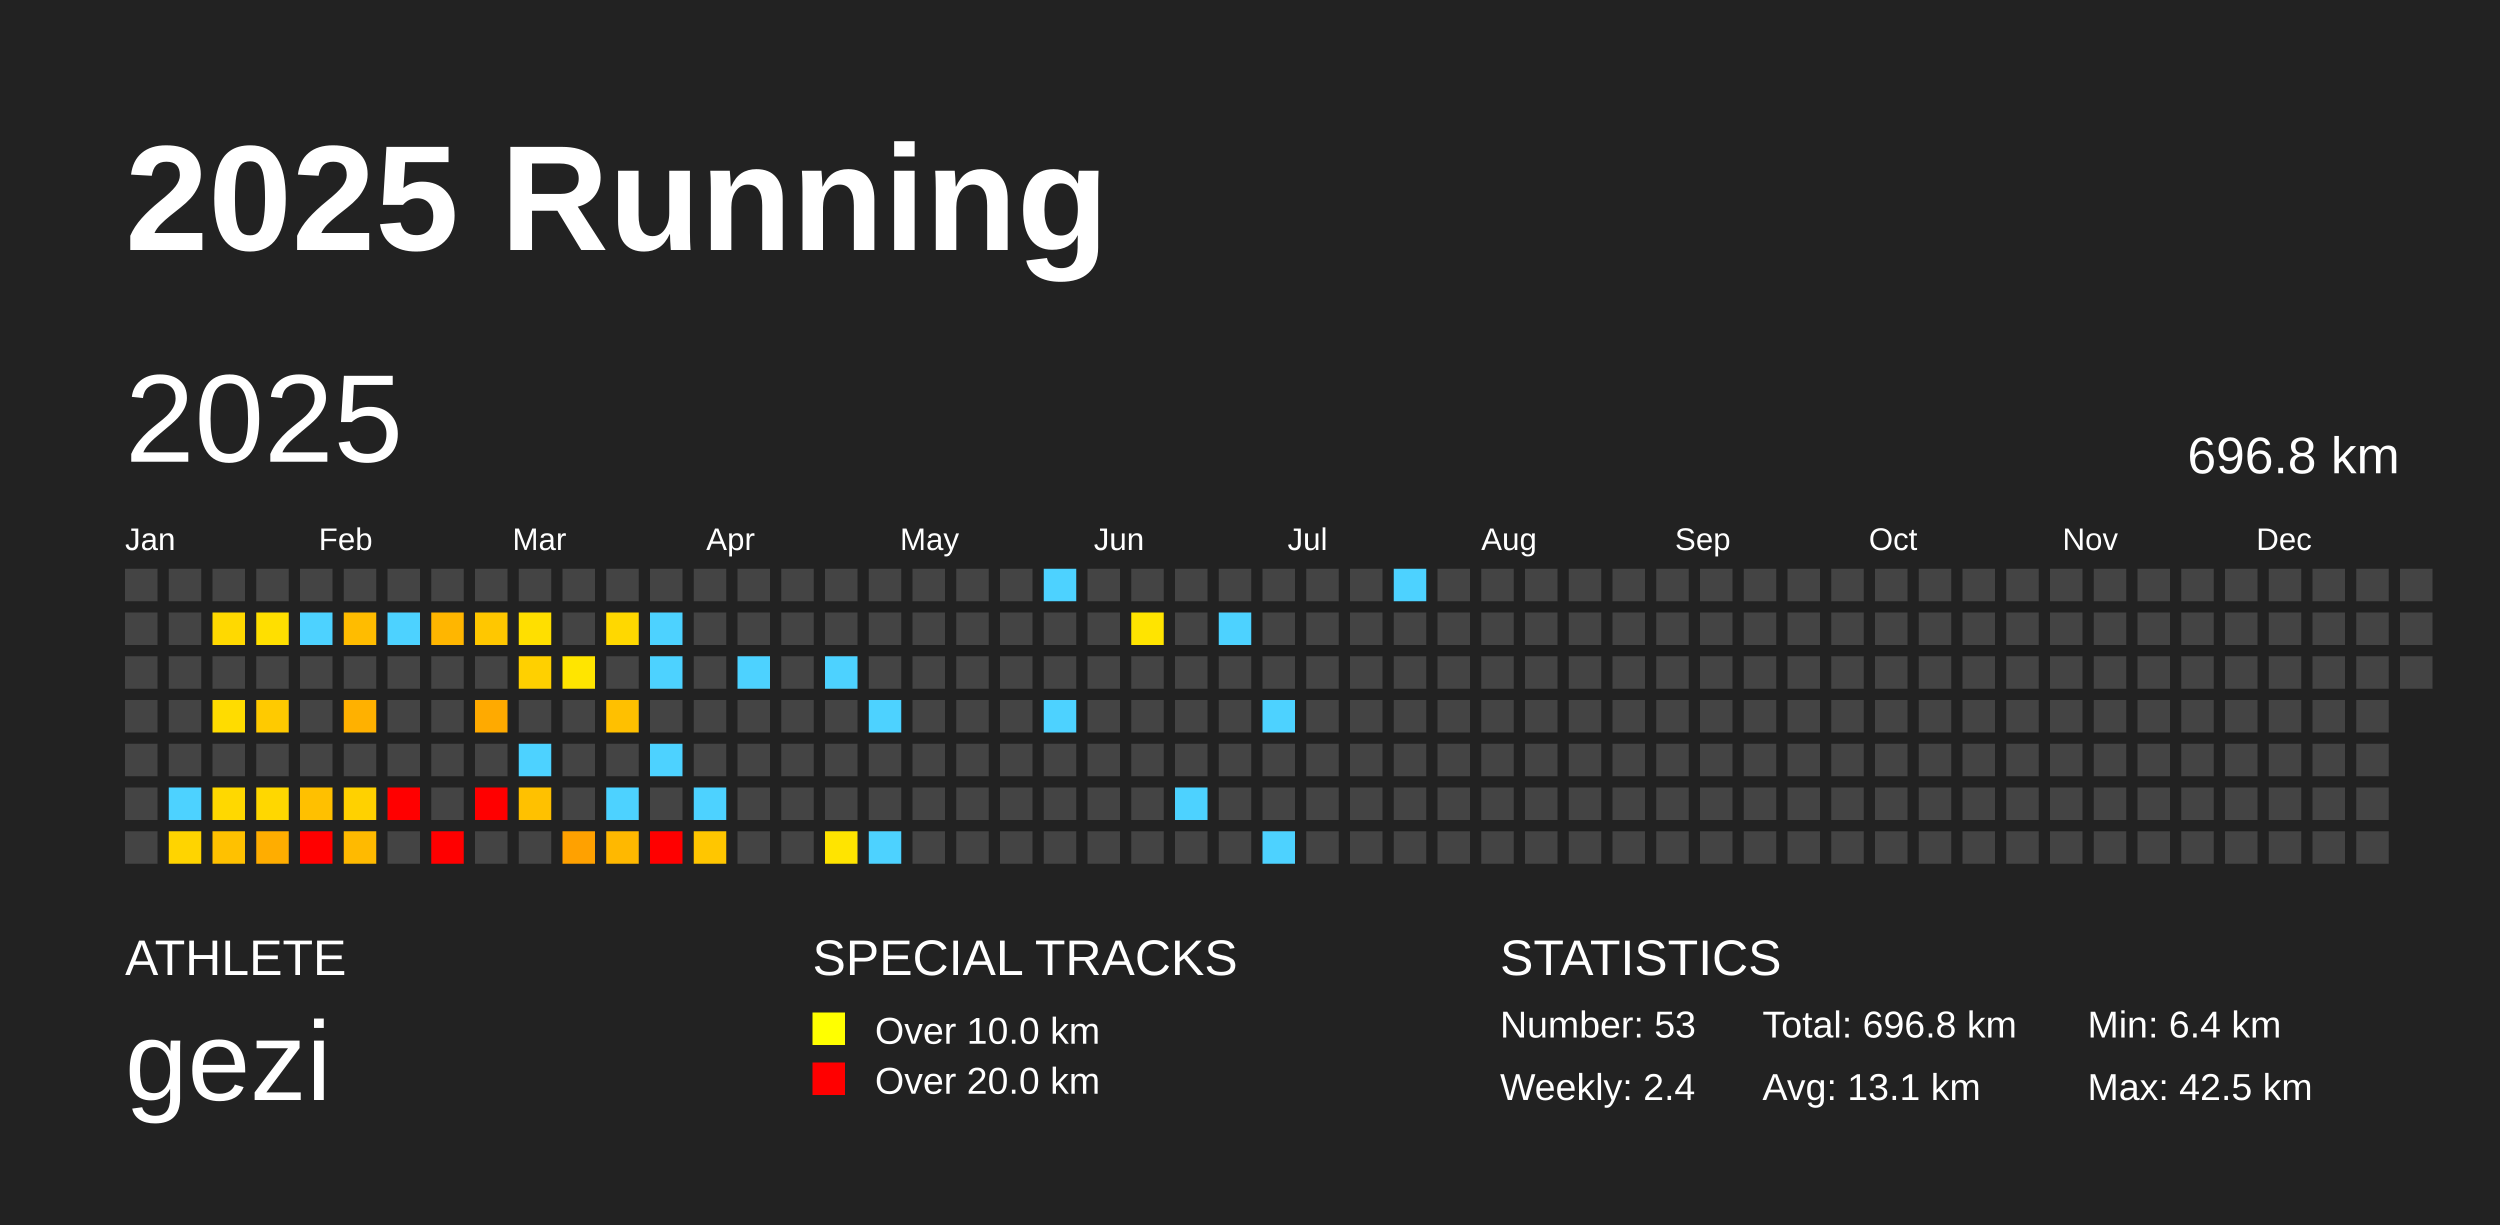
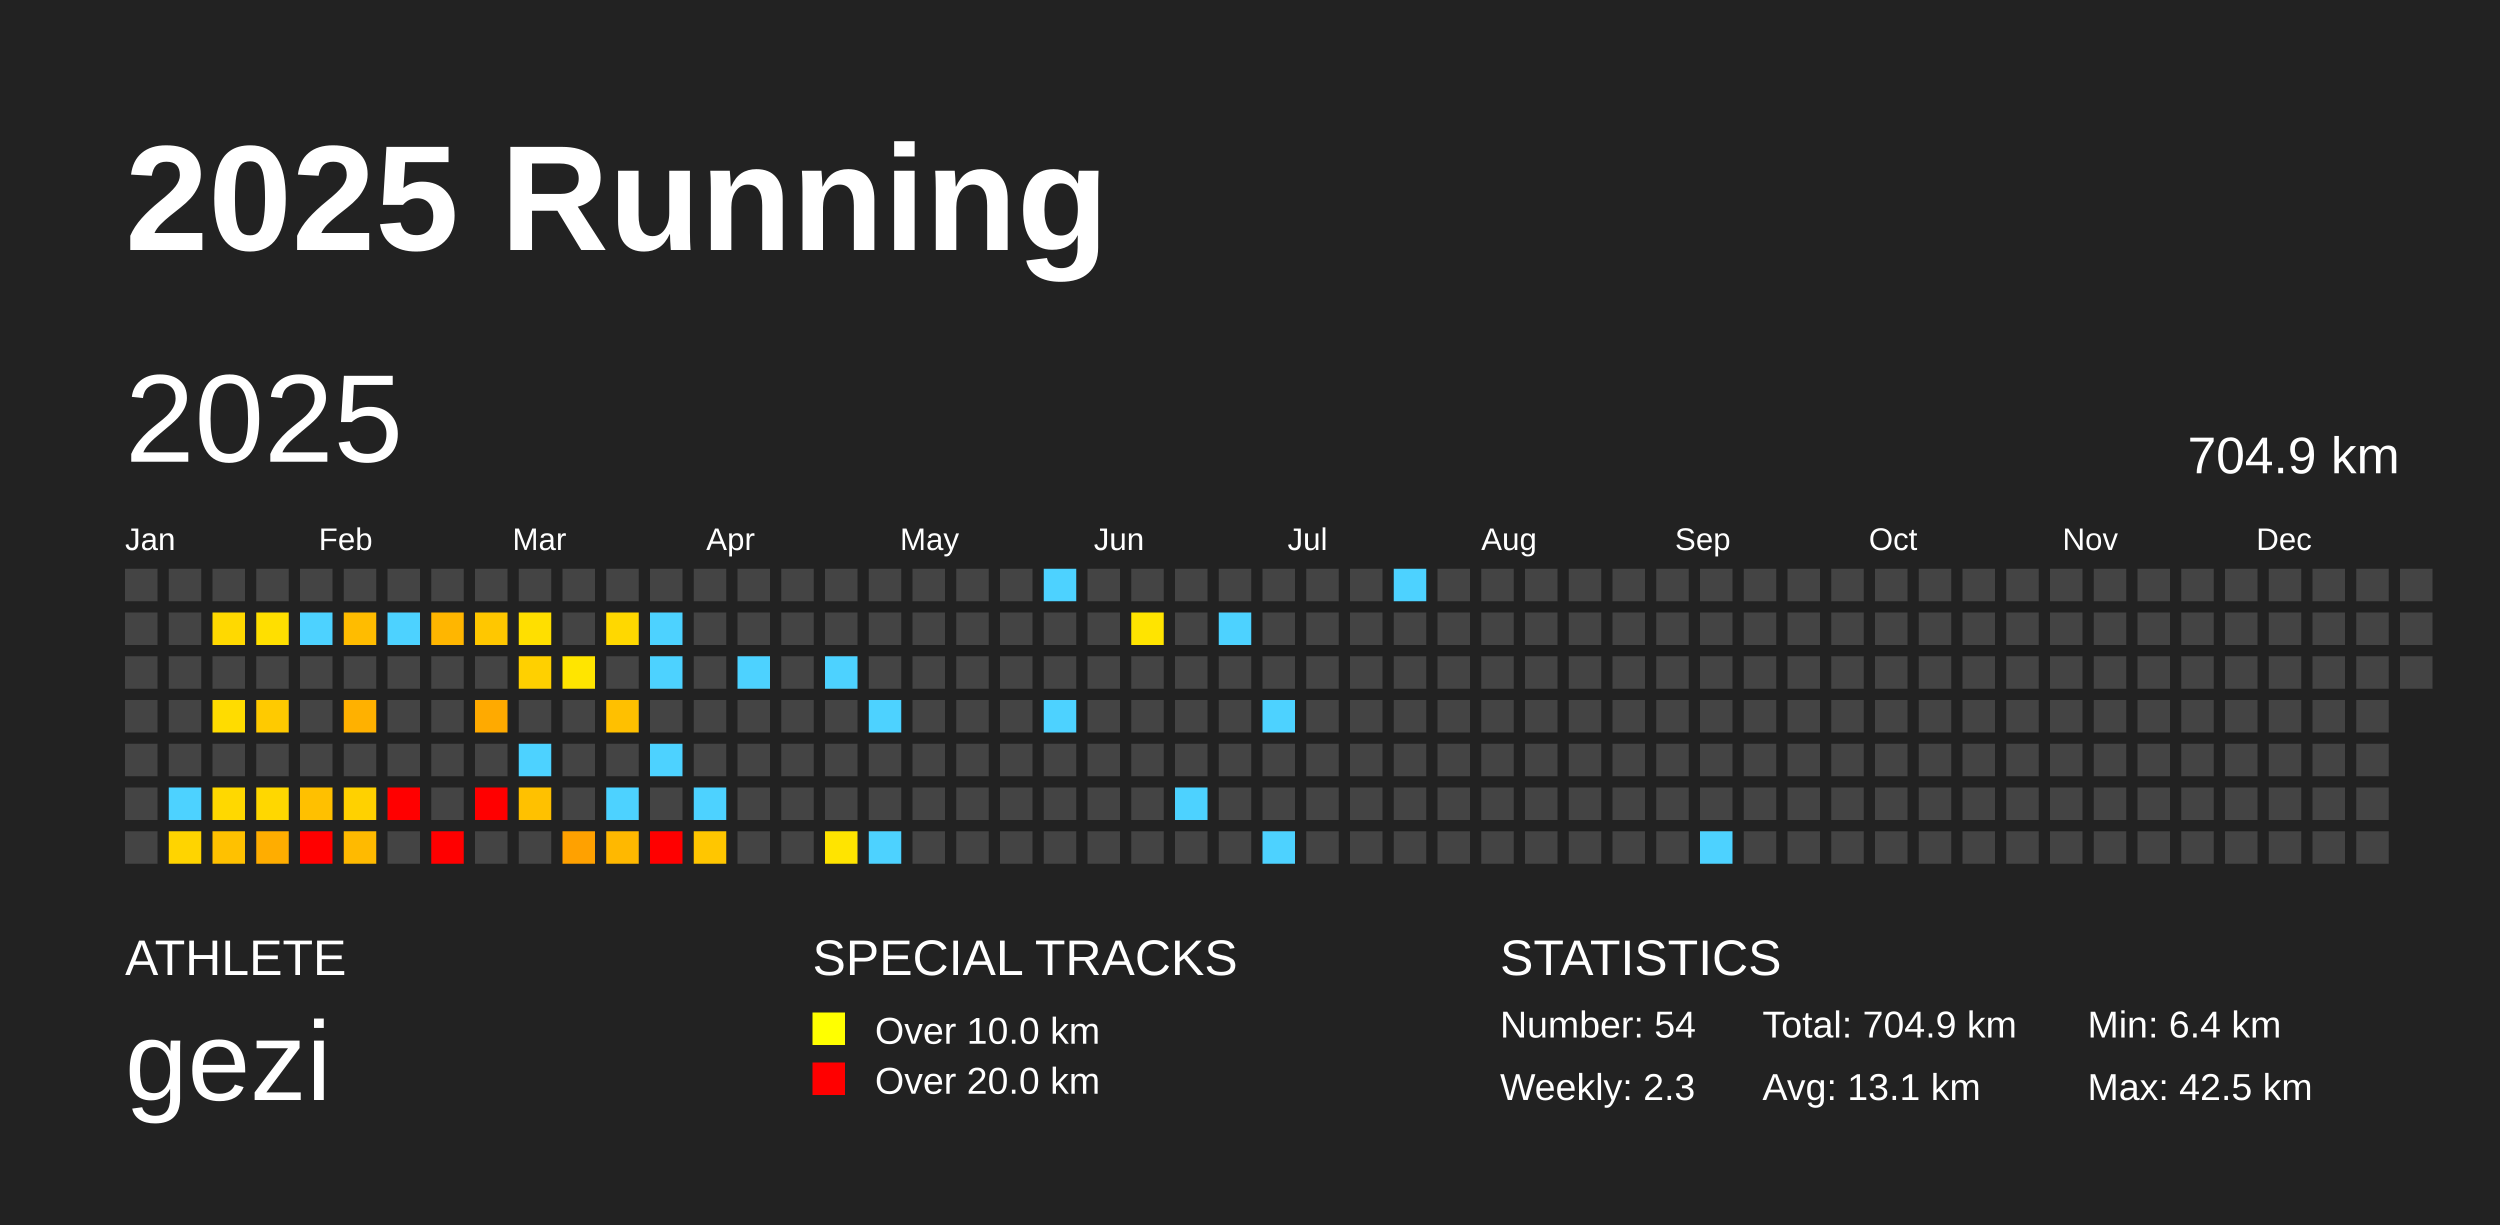
<svg xmlns="http://www.w3.org/2000/svg" baseProfile="full" height="98mm" version="1.1" viewBox="0,0,200,98" width="200mm">
  <defs />
  <rect fill="#222222" height="98" width="200" x="0" y="0" />
  <text fill="#FFFFFF" style="font-size:12px; font-family:Arial; font-weight:bold;" x="10" y="20">2025 Running</text>
  <text fill="#FFFFFF" style="font-size:4px; font-family:Arial" x="10" y="78">ATHLETE</text>
  <text fill="#FFFFFF" style="font-size:9px; font-family:Arial" x="10" y="88">gezi</text>
  <text fill="#FFFFFF" style="font-size:4px; font-family:Arial" x="65" y="78">SPECIAL TRACKS</text>
  <rect fill="yellow" height="2.6" width="2.6" x="65" y="81" />
  <text fill="#FFFFFF" style="font-size:3px; font-family:Arial" x="70" y="83.5">Over 10.0 km</text>
  <rect fill="red" height="2.6" width="2.6" x="65" y="85" />
  <text fill="#FFFFFF" style="font-size:3px; font-family:Arial" x="70" y="87.5">Over 20.0 km</text>
  <text fill="#FFFFFF" style="font-size:4px; font-family:Arial" x="120" y="78">STATISTICS</text>
-   <text fill="#FFFFFF" style="font-size:3px; font-family:Arial" x="120" y="83">Number: 53</text>
-   <text fill="#FFFFFF" style="font-size:3px; font-family:Arial" x="120" y="88">Weekly: 2.4</text>
-   <text fill="#FFFFFF" style="font-size:3px; font-family:Arial" x="141" y="83">Total: 696.8 km</text>
+   <text fill="#FFFFFF" style="font-size:3px; font-family:Arial" x="120" y="83">Number: 54</text>
+   <text fill="#FFFFFF" style="font-size:3px; font-family:Arial" x="120" y="88">Weekly: 2.3</text>
+   <text fill="#FFFFFF" style="font-size:3px; font-family:Arial" x="141" y="83">Total: 704.9 km</text>
  <text fill="#FFFFFF" style="font-size:3px; font-family:Arial" x="141" y="88">Avg: 13.1 km</text>
  <text fill="#FFFFFF" style="font-size:3px; font-family:Arial" x="167" y="83">Min: 6.4 km</text>
  <text fill="#FFFFFF" style="font-size:3px; font-family:Arial" x="167" y="88">Max: 42.5 km</text>
  <text dominant-baseline="hanging" fill="#FFFFFF" style="font-size:10.0px; font-family:Arial;" x="10" y="30">2025</text>
-   <text dominant-baseline="hanging" fill="#FFFFFF" style="font-size:4.125px; font-family:Arial;" x="175" y="35">696.8 km</text>
+   <text dominant-baseline="hanging" fill="#FFFFFF" style="font-size:4.125px; font-family:Arial;" x="175" y="35">704.9 km</text>
  <text fill="#FFFFFF" style="font-size:2.5px; font-family:Arial" x="10.0" y="44">Jan</text>
  <text fill="#FFFFFF" style="font-size:2.5px; font-family:Arial" x="25.5" y="44">Feb</text>
  <text fill="#FFFFFF" style="font-size:2.5px; font-family:Arial" x="41.0" y="44">Mar</text>
  <text fill="#FFFFFF" style="font-size:2.5px; font-family:Arial" x="56.5" y="44">Apr</text>
  <text fill="#FFFFFF" style="font-size:2.5px; font-family:Arial" x="72.0" y="44">May</text>
  <text fill="#FFFFFF" style="font-size:2.5px; font-family:Arial" x="87.5" y="44">Jun</text>
  <text fill="#FFFFFF" style="font-size:2.5px; font-family:Arial" x="103.0" y="44">Jul</text>
  <text fill="#FFFFFF" style="font-size:2.5px; font-family:Arial" x="118.5" y="44">Aug</text>
  <text fill="#FFFFFF" style="font-size:2.5px; font-family:Arial" x="134.0" y="44">Sep</text>
  <text fill="#FFFFFF" style="font-size:2.5px; font-family:Arial" x="149.5" y="44">Oct</text>
  <text fill="#FFFFFF" style="font-size:2.5px; font-family:Arial" x="165.0" y="44">Nov</text>
  <text fill="#FFFFFF" style="font-size:2.5px; font-family:Arial" x="180.5" y="44">Dec</text>
  <rect fill="#444444" height="2.6" width="2.6" x="10.0" y="45.5" />
  <rect fill="#444444" height="2.6" width="2.6" x="10.0" y="49.0" />
  <rect fill="#444444" height="2.6" width="2.6" x="10.0" y="52.5" />
  <rect fill="#444444" height="2.6" width="2.6" x="10.0" y="56.0" />
  <rect fill="#444444" height="2.6" width="2.6" x="10.0" y="59.5" />
  <rect fill="#444444" height="2.6" width="2.6" x="10.0" y="63.0" />
  <rect fill="#444444" height="2.6" width="2.6" x="10.0" y="66.5" />
  <rect fill="#444444" height="2.6" width="2.6" x="13.5" y="45.5" />
  <rect fill="#444444" height="2.6" width="2.6" x="13.5" y="49.0" />
  <rect fill="#444444" height="2.6" width="2.6" x="13.5" y="52.5" />
  <rect fill="#444444" height="2.6" width="2.6" x="13.5" y="56.0" />
  <rect fill="#444444" height="2.6" width="2.6" x="13.5" y="59.5" />
  <rect fill="#4dd2ff" height="2.6" width="2.6" x="13.5" y="63.0" />
  <rect fill="#ffd400" height="2.6" width="2.6" x="13.5" y="66.5" />
  <rect fill="#444444" height="2.6" width="2.6" x="17.0" y="45.5" />
  <rect fill="#ffd900" height="2.6" width="2.6" x="17.0" y="49.0" />
  <rect fill="#444444" height="2.6" width="2.6" x="17.0" y="52.5" />
  <rect fill="#ffdc00" height="2.6" width="2.6" x="17.0" y="56.0" />
  <rect fill="#444444" height="2.6" width="2.6" x="17.0" y="59.5" />
  <rect fill="#ffd800" height="2.6" width="2.6" x="17.0" y="63.0" />
  <rect fill="#ffc100" height="2.6" width="2.6" x="17.0" y="66.5" />
  <rect fill="#444444" height="2.6" width="2.6" x="20.5" y="45.5" />
  <rect fill="#ffdf00" height="2.6" width="2.6" x="20.5" y="49.0" />
  <rect fill="#444444" height="2.6" width="2.6" x="20.5" y="52.5" />
  <rect fill="#ffca00" height="2.6" width="2.6" x="20.5" y="56.0" />
  <rect fill="#444444" height="2.6" width="2.6" x="20.5" y="59.5" />
  <rect fill="#ffd700" height="2.6" width="2.6" x="20.5" y="63.0" />
  <rect fill="#ffad00" height="2.6" width="2.6" x="20.5" y="66.5" />
  <rect fill="#444444" height="2.6" width="2.6" x="24.0" y="45.5" />
  <rect fill="#4dd2ff" height="2.6" width="2.6" x="24.0" y="49.0" />
  <rect fill="#444444" height="2.6" width="2.6" x="24.0" y="52.5" />
  <rect fill="#444444" height="2.6" width="2.6" x="24.0" y="56.0" />
  <rect fill="#444444" height="2.6" width="2.6" x="24.0" y="59.5" />
  <rect fill="#ffc000" height="2.6" width="2.6" x="24.0" y="63.0" />
  <rect fill="red" height="2.6" width="2.6" x="24.0" y="66.5" />
  <rect fill="#444444" height="2.6" width="2.6" x="27.5" y="45.5" />
  <rect fill="#ffbc00" height="2.6" width="2.6" x="27.5" y="49.0" />
  <rect fill="#444444" height="2.6" width="2.6" x="27.5" y="52.5" />
  <rect fill="#ffb100" height="2.6" width="2.6" x="27.5" y="56.0" />
  <rect fill="#444444" height="2.6" width="2.6" x="27.5" y="59.5" />
  <rect fill="#ffd100" height="2.6" width="2.6" x="27.5" y="63.0" />
  <rect fill="#ffba00" height="2.6" width="2.6" x="27.5" y="66.5" />
  <rect fill="#444444" height="2.6" width="2.6" x="31.0" y="45.5" />
  <rect fill="#4dd2ff" height="2.6" width="2.6" x="31.0" y="49.0" />
  <rect fill="#444444" height="2.6" width="2.6" x="31.0" y="52.5" />
  <rect fill="#444444" height="2.6" width="2.6" x="31.0" y="56.0" />
  <rect fill="#444444" height="2.6" width="2.6" x="31.0" y="59.5" />
  <rect fill="red" height="2.6" width="2.6" x="31.0" y="63.0" />
  <rect fill="#444444" height="2.6" width="2.6" x="31.0" y="66.5" />
  <rect fill="#444444" height="2.6" width="2.6" x="34.5" y="45.5" />
  <rect fill="#ffb600" height="2.6" width="2.6" x="34.5" y="49.0" />
  <rect fill="#444444" height="2.6" width="2.6" x="34.5" y="52.5" />
  <rect fill="#444444" height="2.6" width="2.6" x="34.5" y="56.0" />
  <rect fill="#444444" height="2.6" width="2.6" x="34.5" y="59.5" />
  <rect fill="#444444" height="2.6" width="2.6" x="34.5" y="63.0" />
  <rect fill="red" height="2.6" width="2.6" x="34.5" y="66.5" />
  <rect fill="#444444" height="2.6" width="2.6" x="38.0" y="45.5" />
  <rect fill="#ffc700" height="2.6" width="2.6" x="38.0" y="49.0" />
  <rect fill="#444444" height="2.6" width="2.6" x="38.0" y="52.5" />
  <rect fill="#ffaa00" height="2.6" width="2.6" x="38.0" y="56.0" />
  <rect fill="#444444" height="2.6" width="2.6" x="38.0" y="59.5" />
  <rect fill="red" height="2.6" width="2.6" x="38.0" y="63.0" />
  <rect fill="#444444" height="2.6" width="2.6" x="38.0" y="66.5" />
  <rect fill="#444444" height="2.6" width="2.6" x="41.5" y="45.5" />
  <rect fill="#ffdf00" height="2.6" width="2.6" x="41.5" y="49.0" />
  <rect fill="#ffd000" height="2.6" width="2.6" x="41.5" y="52.5" />
  <rect fill="#444444" height="2.6" width="2.6" x="41.5" y="56.0" />
  <rect fill="#4dd2ff" height="2.6" width="2.6" x="41.5" y="59.5" />
  <rect fill="#ffc100" height="2.6" width="2.6" x="41.5" y="63.0" />
  <rect fill="#444444" height="2.6" width="2.6" x="41.5" y="66.5" />
  <rect fill="#444444" height="2.6" width="2.6" x="45.0" y="45.5" />
  <rect fill="#444444" height="2.6" width="2.6" x="45.0" y="49.0" />
  <rect fill="#ffe500" height="2.6" width="2.6" x="45.0" y="52.5" />
  <rect fill="#444444" height="2.6" width="2.6" x="45.0" y="56.0" />
  <rect fill="#444444" height="2.6" width="2.6" x="45.0" y="59.5" />
  <rect fill="#444444" height="2.6" width="2.6" x="45.0" y="63.0" />
  <rect fill="#ffa100" height="2.6" width="2.6" x="45.0" y="66.5" />
  <rect fill="#444444" height="2.6" width="2.6" x="48.5" y="45.5" />
  <rect fill="#ffd800" height="2.6" width="2.6" x="48.5" y="49.0" />
  <rect fill="#444444" height="2.6" width="2.6" x="48.5" y="52.5" />
  <rect fill="#ffc000" height="2.6" width="2.6" x="48.5" y="56.0" />
  <rect fill="#444444" height="2.6" width="2.6" x="48.5" y="59.5" />
  <rect fill="#4dd2ff" height="2.6" width="2.6" x="48.5" y="63.0" />
  <rect fill="#ffb800" height="2.6" width="2.6" x="48.5" y="66.5" />
  <rect fill="#444444" height="2.6" width="2.6" x="52.0" y="45.5" />
  <rect fill="#4dd2ff" height="2.6" width="2.6" x="52.0" y="49.0" />
  <rect fill="#4dd2ff" height="2.6" width="2.6" x="52.0" y="52.5" />
  <rect fill="#444444" height="2.6" width="2.6" x="52.0" y="56.0" />
  <rect fill="#4dd2ff" height="2.6" width="2.6" x="52.0" y="59.5" />
  <rect fill="#444444" height="2.6" width="2.6" x="52.0" y="63.0" />
  <rect fill="red" height="2.6" width="2.6" x="52.0" y="66.5" />
  <rect fill="#444444" height="2.6" width="2.6" x="55.5" y="45.5" />
  <rect fill="#444444" height="2.6" width="2.6" x="55.5" y="49.0" />
  <rect fill="#444444" height="2.6" width="2.6" x="55.5" y="52.5" />
  <rect fill="#444444" height="2.6" width="2.6" x="55.5" y="56.0" />
  <rect fill="#444444" height="2.6" width="2.6" x="55.5" y="59.5" />
  <rect fill="#4dd2ff" height="2.6" width="2.6" x="55.5" y="63.0" />
  <rect fill="#ffc600" height="2.6" width="2.6" x="55.5" y="66.5" />
  <rect fill="#444444" height="2.6" width="2.6" x="59.0" y="45.5" />
  <rect fill="#444444" height="2.6" width="2.6" x="59.0" y="49.0" />
  <rect fill="#4dd2ff" height="2.6" width="2.6" x="59.0" y="52.5" />
  <rect fill="#444444" height="2.6" width="2.6" x="59.0" y="56.0" />
  <rect fill="#444444" height="2.6" width="2.6" x="59.0" y="59.5" />
  <rect fill="#444444" height="2.6" width="2.6" x="59.0" y="63.0" />
  <rect fill="#444444" height="2.6" width="2.6" x="59.0" y="66.5" />
  <rect fill="#444444" height="2.6" width="2.6" x="62.5" y="45.5" />
  <rect fill="#444444" height="2.6" width="2.6" x="62.5" y="49.0" />
  <rect fill="#444444" height="2.6" width="2.6" x="62.5" y="52.5" />
  <rect fill="#444444" height="2.6" width="2.6" x="62.5" y="56.0" />
  <rect fill="#444444" height="2.6" width="2.6" x="62.5" y="59.5" />
  <rect fill="#444444" height="2.6" width="2.6" x="62.5" y="63.0" />
  <rect fill="#444444" height="2.6" width="2.6" x="62.5" y="66.5" />
  <rect fill="#444444" height="2.6" width="2.6" x="66.0" y="45.5" />
  <rect fill="#444444" height="2.6" width="2.6" x="66.0" y="49.0" />
  <rect fill="#4dd2ff" height="2.6" width="2.6" x="66.0" y="52.5" />
  <rect fill="#444444" height="2.6" width="2.6" x="66.0" y="56.0" />
  <rect fill="#444444" height="2.6" width="2.6" x="66.0" y="59.5" />
  <rect fill="#444444" height="2.6" width="2.6" x="66.0" y="63.0" />
  <rect fill="#ffe400" height="2.6" width="2.6" x="66.0" y="66.5" />
  <rect fill="#444444" height="2.6" width="2.6" x="69.5" y="45.5" />
  <rect fill="#444444" height="2.6" width="2.6" x="69.5" y="49.0" />
  <rect fill="#444444" height="2.6" width="2.6" x="69.5" y="52.5" />
  <rect fill="#4dd2ff" height="2.6" width="2.6" x="69.5" y="56.0" />
  <rect fill="#444444" height="2.6" width="2.6" x="69.5" y="59.5" />
  <rect fill="#444444" height="2.6" width="2.6" x="69.5" y="63.0" />
  <rect fill="#4dd2ff" height="2.6" width="2.6" x="69.5" y="66.5" />
  <rect fill="#444444" height="2.6" width="2.6" x="73.0" y="45.5" />
  <rect fill="#444444" height="2.6" width="2.6" x="73.0" y="49.0" />
  <rect fill="#444444" height="2.6" width="2.6" x="73.0" y="52.5" />
  <rect fill="#444444" height="2.6" width="2.6" x="73.0" y="56.0" />
  <rect fill="#444444" height="2.6" width="2.6" x="73.0" y="59.5" />
  <rect fill="#444444" height="2.6" width="2.6" x="73.0" y="63.0" />
  <rect fill="#444444" height="2.6" width="2.6" x="73.0" y="66.5" />
  <rect fill="#444444" height="2.6" width="2.6" x="76.5" y="45.5" />
  <rect fill="#444444" height="2.6" width="2.6" x="76.5" y="49.0" />
  <rect fill="#444444" height="2.6" width="2.6" x="76.5" y="52.5" />
  <rect fill="#444444" height="2.6" width="2.6" x="76.5" y="56.0" />
  <rect fill="#444444" height="2.6" width="2.6" x="76.5" y="59.5" />
  <rect fill="#444444" height="2.6" width="2.6" x="76.5" y="63.0" />
  <rect fill="#444444" height="2.6" width="2.6" x="76.5" y="66.5" />
  <rect fill="#444444" height="2.6" width="2.6" x="80.0" y="45.5" />
  <rect fill="#444444" height="2.6" width="2.6" x="80.0" y="49.0" />
  <rect fill="#444444" height="2.6" width="2.6" x="80.0" y="52.5" />
  <rect fill="#444444" height="2.6" width="2.6" x="80.0" y="56.0" />
  <rect fill="#444444" height="2.6" width="2.6" x="80.0" y="59.5" />
  <rect fill="#444444" height="2.6" width="2.6" x="80.0" y="63.0" />
  <rect fill="#444444" height="2.6" width="2.6" x="80.0" y="66.5" />
  <rect fill="#4dd2ff" height="2.6" width="2.6" x="83.5" y="45.5" />
  <rect fill="#444444" height="2.6" width="2.6" x="83.5" y="49.0" />
  <rect fill="#444444" height="2.6" width="2.6" x="83.5" y="52.5" />
  <rect fill="#4dd2ff" height="2.6" width="2.6" x="83.5" y="56.0" />
  <rect fill="#444444" height="2.6" width="2.6" x="83.5" y="59.5" />
  <rect fill="#444444" height="2.6" width="2.6" x="83.5" y="63.0" />
  <rect fill="#444444" height="2.6" width="2.6" x="83.5" y="66.5" />
  <rect fill="#444444" height="2.6" width="2.6" x="87.0" y="45.5" />
  <rect fill="#444444" height="2.6" width="2.6" x="87.0" y="49.0" />
  <rect fill="#444444" height="2.6" width="2.6" x="87.0" y="52.5" />
  <rect fill="#444444" height="2.6" width="2.6" x="87.0" y="56.0" />
  <rect fill="#444444" height="2.6" width="2.6" x="87.0" y="59.5" />
  <rect fill="#444444" height="2.6" width="2.6" x="87.0" y="63.0" />
  <rect fill="#444444" height="2.6" width="2.6" x="87.0" y="66.5" />
  <rect fill="#444444" height="2.6" width="2.6" x="90.5" y="45.5" />
  <rect fill="#ffe400" height="2.6" width="2.6" x="90.5" y="49.0" />
  <rect fill="#444444" height="2.6" width="2.6" x="90.5" y="52.5" />
  <rect fill="#444444" height="2.6" width="2.6" x="90.5" y="56.0" />
  <rect fill="#444444" height="2.6" width="2.6" x="90.5" y="59.5" />
  <rect fill="#444444" height="2.6" width="2.6" x="90.5" y="63.0" />
  <rect fill="#444444" height="2.6" width="2.6" x="90.5" y="66.5" />
  <rect fill="#444444" height="2.6" width="2.6" x="94.0" y="45.5" />
  <rect fill="#444444" height="2.6" width="2.6" x="94.0" y="49.0" />
  <rect fill="#444444" height="2.6" width="2.6" x="94.0" y="52.5" />
  <rect fill="#444444" height="2.6" width="2.6" x="94.0" y="56.0" />
  <rect fill="#444444" height="2.6" width="2.6" x="94.0" y="59.5" />
  <rect fill="#4dd2ff" height="2.6" width="2.6" x="94.0" y="63.0" />
  <rect fill="#444444" height="2.6" width="2.6" x="94.0" y="66.5" />
  <rect fill="#444444" height="2.6" width="2.6" x="97.5" y="45.5" />
  <rect fill="#4dd2ff" height="2.6" width="2.6" x="97.5" y="49.0" />
  <rect fill="#444444" height="2.6" width="2.6" x="97.5" y="52.5" />
  <rect fill="#444444" height="2.6" width="2.6" x="97.5" y="56.0" />
  <rect fill="#444444" height="2.6" width="2.6" x="97.5" y="59.5" />
  <rect fill="#444444" height="2.6" width="2.6" x="97.5" y="63.0" />
  <rect fill="#444444" height="2.6" width="2.6" x="97.5" y="66.5" />
  <rect fill="#444444" height="2.6" width="2.6" x="101.0" y="45.5" />
  <rect fill="#444444" height="2.6" width="2.6" x="101.0" y="49.0" />
  <rect fill="#444444" height="2.6" width="2.6" x="101.0" y="52.5" />
  <rect fill="#4dd2ff" height="2.6" width="2.6" x="101.0" y="56.0" />
  <rect fill="#444444" height="2.6" width="2.6" x="101.0" y="59.5" />
  <rect fill="#444444" height="2.6" width="2.6" x="101.0" y="63.0" />
  <rect fill="#4dd2ff" height="2.6" width="2.6" x="101.0" y="66.5" />
  <rect fill="#444444" height="2.6" width="2.6" x="104.5" y="45.5" />
  <rect fill="#444444" height="2.6" width="2.6" x="104.5" y="49.0" />
  <rect fill="#444444" height="2.6" width="2.6" x="104.5" y="52.5" />
  <rect fill="#444444" height="2.6" width="2.6" x="104.5" y="56.0" />
  <rect fill="#444444" height="2.6" width="2.6" x="104.5" y="59.5" />
  <rect fill="#444444" height="2.6" width="2.6" x="104.5" y="63.0" />
  <rect fill="#444444" height="2.6" width="2.6" x="104.5" y="66.5" />
  <rect fill="#444444" height="2.6" width="2.6" x="108.0" y="45.5" />
  <rect fill="#444444" height="2.6" width="2.6" x="108.0" y="49.0" />
  <rect fill="#444444" height="2.6" width="2.6" x="108.0" y="52.5" />
  <rect fill="#444444" height="2.6" width="2.6" x="108.0" y="56.0" />
  <rect fill="#444444" height="2.6" width="2.6" x="108.0" y="59.5" />
  <rect fill="#444444" height="2.6" width="2.6" x="108.0" y="63.0" />
  <rect fill="#444444" height="2.6" width="2.6" x="108.0" y="66.5" />
  <rect fill="#4dd2ff" height="2.6" width="2.6" x="111.5" y="45.5" />
  <rect fill="#444444" height="2.6" width="2.6" x="111.5" y="49.0" />
  <rect fill="#444444" height="2.6" width="2.6" x="111.5" y="52.5" />
  <rect fill="#444444" height="2.6" width="2.6" x="111.5" y="56.0" />
  <rect fill="#444444" height="2.6" width="2.6" x="111.5" y="59.5" />
  <rect fill="#444444" height="2.6" width="2.6" x="111.5" y="63.0" />
  <rect fill="#444444" height="2.6" width="2.6" x="111.5" y="66.5" />
  <rect fill="#444444" height="2.6" width="2.6" x="115.0" y="45.5" />
  <rect fill="#444444" height="2.6" width="2.6" x="115.0" y="49.0" />
  <rect fill="#444444" height="2.6" width="2.6" x="115.0" y="52.5" />
  <rect fill="#444444" height="2.6" width="2.6" x="115.0" y="56.0" />
  <rect fill="#444444" height="2.6" width="2.6" x="115.0" y="59.5" />
  <rect fill="#444444" height="2.6" width="2.6" x="115.0" y="63.0" />
  <rect fill="#444444" height="2.6" width="2.6" x="115.0" y="66.5" />
  <rect fill="#444444" height="2.6" width="2.6" x="118.5" y="45.5" />
  <rect fill="#444444" height="2.6" width="2.6" x="118.5" y="49.0" />
  <rect fill="#444444" height="2.6" width="2.6" x="118.5" y="52.5" />
  <rect fill="#444444" height="2.6" width="2.6" x="118.5" y="56.0" />
  <rect fill="#444444" height="2.6" width="2.6" x="118.5" y="59.5" />
  <rect fill="#444444" height="2.6" width="2.6" x="118.5" y="63.0" />
  <rect fill="#444444" height="2.6" width="2.6" x="118.5" y="66.5" />
  <rect fill="#444444" height="2.6" width="2.6" x="122.0" y="45.5" />
  <rect fill="#444444" height="2.6" width="2.6" x="122.0" y="49.0" />
  <rect fill="#444444" height="2.6" width="2.6" x="122.0" y="52.5" />
  <rect fill="#444444" height="2.6" width="2.6" x="122.0" y="56.0" />
  <rect fill="#444444" height="2.6" width="2.6" x="122.0" y="59.5" />
  <rect fill="#444444" height="2.6" width="2.6" x="122.0" y="63.0" />
  <rect fill="#444444" height="2.6" width="2.6" x="122.0" y="66.5" />
  <rect fill="#444444" height="2.6" width="2.6" x="125.5" y="45.5" />
  <rect fill="#444444" height="2.6" width="2.6" x="125.5" y="49.0" />
  <rect fill="#444444" height="2.6" width="2.6" x="125.5" y="52.5" />
  <rect fill="#444444" height="2.6" width="2.6" x="125.5" y="56.0" />
  <rect fill="#444444" height="2.6" width="2.6" x="125.5" y="59.5" />
  <rect fill="#444444" height="2.6" width="2.6" x="125.5" y="63.0" />
  <rect fill="#444444" height="2.6" width="2.6" x="125.5" y="66.5" />
  <rect fill="#444444" height="2.6" width="2.6" x="129.0" y="45.5" />
  <rect fill="#444444" height="2.6" width="2.6" x="129.0" y="49.0" />
  <rect fill="#444444" height="2.6" width="2.6" x="129.0" y="52.5" />
  <rect fill="#444444" height="2.6" width="2.6" x="129.0" y="56.0" />
  <rect fill="#444444" height="2.6" width="2.6" x="129.0" y="59.5" />
  <rect fill="#444444" height="2.6" width="2.6" x="129.0" y="63.0" />
  <rect fill="#444444" height="2.6" width="2.6" x="129.0" y="66.5" />
  <rect fill="#444444" height="2.6" width="2.6" x="132.5" y="45.5" />
  <rect fill="#444444" height="2.6" width="2.6" x="132.5" y="49.0" />
  <rect fill="#444444" height="2.6" width="2.6" x="132.5" y="52.5" />
  <rect fill="#444444" height="2.6" width="2.6" x="132.5" y="56.0" />
  <rect fill="#444444" height="2.6" width="2.6" x="132.5" y="59.5" />
  <rect fill="#444444" height="2.6" width="2.6" x="132.5" y="63.0" />
  <rect fill="#444444" height="2.6" width="2.6" x="132.5" y="66.5" />
  <rect fill="#444444" height="2.6" width="2.6" x="136.0" y="45.5" />
  <rect fill="#444444" height="2.6" width="2.6" x="136.0" y="49.0" />
  <rect fill="#444444" height="2.6" width="2.6" x="136.0" y="52.5" />
  <rect fill="#444444" height="2.6" width="2.6" x="136.0" y="56.0" />
  <rect fill="#444444" height="2.6" width="2.6" x="136.0" y="59.5" />
  <rect fill="#444444" height="2.6" width="2.6" x="136.0" y="63.0" />
-   <rect fill="#444444" height="2.6" width="2.6" x="136.0" y="66.5" />
+   <rect fill="#4dd2ff" height="2.6" width="2.6" x="136.0" y="66.5" />
  <rect fill="#444444" height="2.6" width="2.6" x="139.5" y="45.5" />
  <rect fill="#444444" height="2.6" width="2.6" x="139.5" y="49.0" />
  <rect fill="#444444" height="2.6" width="2.6" x="139.5" y="52.5" />
  <rect fill="#444444" height="2.6" width="2.6" x="139.5" y="56.0" />
  <rect fill="#444444" height="2.6" width="2.6" x="139.5" y="59.5" />
  <rect fill="#444444" height="2.6" width="2.6" x="139.5" y="63.0" />
  <rect fill="#444444" height="2.6" width="2.6" x="139.5" y="66.5" />
  <rect fill="#444444" height="2.6" width="2.6" x="143.0" y="45.5" />
  <rect fill="#444444" height="2.6" width="2.6" x="143.0" y="49.0" />
  <rect fill="#444444" height="2.6" width="2.6" x="143.0" y="52.5" />
  <rect fill="#444444" height="2.6" width="2.6" x="143.0" y="56.0" />
  <rect fill="#444444" height="2.6" width="2.6" x="143.0" y="59.5" />
  <rect fill="#444444" height="2.6" width="2.6" x="143.0" y="63.0" />
  <rect fill="#444444" height="2.6" width="2.6" x="143.0" y="66.5" />
  <rect fill="#444444" height="2.6" width="2.6" x="146.5" y="45.5" />
  <rect fill="#444444" height="2.6" width="2.6" x="146.5" y="49.0" />
  <rect fill="#444444" height="2.6" width="2.6" x="146.5" y="52.5" />
  <rect fill="#444444" height="2.6" width="2.6" x="146.5" y="56.0" />
  <rect fill="#444444" height="2.6" width="2.6" x="146.5" y="59.5" />
  <rect fill="#444444" height="2.6" width="2.6" x="146.5" y="63.0" />
  <rect fill="#444444" height="2.6" width="2.6" x="146.5" y="66.5" />
  <rect fill="#444444" height="2.6" width="2.6" x="150.0" y="45.5" />
  <rect fill="#444444" height="2.6" width="2.6" x="150.0" y="49.0" />
  <rect fill="#444444" height="2.6" width="2.6" x="150.0" y="52.5" />
  <rect fill="#444444" height="2.6" width="2.6" x="150.0" y="56.0" />
  <rect fill="#444444" height="2.6" width="2.6" x="150.0" y="59.5" />
  <rect fill="#444444" height="2.6" width="2.6" x="150.0" y="63.0" />
  <rect fill="#444444" height="2.6" width="2.6" x="150.0" y="66.5" />
  <rect fill="#444444" height="2.6" width="2.6" x="153.5" y="45.5" />
  <rect fill="#444444" height="2.6" width="2.6" x="153.5" y="49.0" />
  <rect fill="#444444" height="2.6" width="2.6" x="153.5" y="52.5" />
  <rect fill="#444444" height="2.6" width="2.6" x="153.5" y="56.0" />
  <rect fill="#444444" height="2.6" width="2.6" x="153.5" y="59.5" />
  <rect fill="#444444" height="2.6" width="2.6" x="153.5" y="63.0" />
  <rect fill="#444444" height="2.6" width="2.6" x="153.5" y="66.5" />
  <rect fill="#444444" height="2.6" width="2.6" x="157.0" y="45.5" />
  <rect fill="#444444" height="2.6" width="2.6" x="157.0" y="49.0" />
  <rect fill="#444444" height="2.6" width="2.6" x="157.0" y="52.5" />
  <rect fill="#444444" height="2.6" width="2.6" x="157.0" y="56.0" />
  <rect fill="#444444" height="2.6" width="2.6" x="157.0" y="59.5" />
  <rect fill="#444444" height="2.6" width="2.6" x="157.0" y="63.0" />
  <rect fill="#444444" height="2.6" width="2.6" x="157.0" y="66.5" />
  <rect fill="#444444" height="2.6" width="2.6" x="160.5" y="45.5" />
  <rect fill="#444444" height="2.6" width="2.6" x="160.5" y="49.0" />
  <rect fill="#444444" height="2.6" width="2.6" x="160.5" y="52.5" />
  <rect fill="#444444" height="2.6" width="2.6" x="160.5" y="56.0" />
  <rect fill="#444444" height="2.6" width="2.6" x="160.5" y="59.5" />
  <rect fill="#444444" height="2.6" width="2.6" x="160.5" y="63.0" />
  <rect fill="#444444" height="2.6" width="2.6" x="160.5" y="66.5" />
  <rect fill="#444444" height="2.6" width="2.6" x="164.0" y="45.5" />
  <rect fill="#444444" height="2.6" width="2.6" x="164.0" y="49.0" />
  <rect fill="#444444" height="2.6" width="2.6" x="164.0" y="52.5" />
  <rect fill="#444444" height="2.6" width="2.6" x="164.0" y="56.0" />
  <rect fill="#444444" height="2.6" width="2.6" x="164.0" y="59.5" />
  <rect fill="#444444" height="2.6" width="2.6" x="164.0" y="63.0" />
  <rect fill="#444444" height="2.6" width="2.6" x="164.0" y="66.5" />
  <rect fill="#444444" height="2.6" width="2.6" x="167.5" y="45.5" />
  <rect fill="#444444" height="2.6" width="2.6" x="167.5" y="49.0" />
  <rect fill="#444444" height="2.6" width="2.6" x="167.5" y="52.5" />
  <rect fill="#444444" height="2.6" width="2.6" x="167.5" y="56.0" />
  <rect fill="#444444" height="2.6" width="2.6" x="167.5" y="59.5" />
  <rect fill="#444444" height="2.6" width="2.6" x="167.5" y="63.0" />
  <rect fill="#444444" height="2.6" width="2.6" x="167.5" y="66.5" />
  <rect fill="#444444" height="2.6" width="2.6" x="171.0" y="45.5" />
  <rect fill="#444444" height="2.6" width="2.6" x="171.0" y="49.0" />
  <rect fill="#444444" height="2.6" width="2.6" x="171.0" y="52.5" />
  <rect fill="#444444" height="2.6" width="2.6" x="171.0" y="56.0" />
  <rect fill="#444444" height="2.6" width="2.6" x="171.0" y="59.5" />
  <rect fill="#444444" height="2.6" width="2.6" x="171.0" y="63.0" />
  <rect fill="#444444" height="2.6" width="2.6" x="171.0" y="66.5" />
  <rect fill="#444444" height="2.6" width="2.6" x="174.5" y="45.5" />
  <rect fill="#444444" height="2.6" width="2.6" x="174.5" y="49.0" />
  <rect fill="#444444" height="2.6" width="2.6" x="174.5" y="52.5" />
  <rect fill="#444444" height="2.6" width="2.6" x="174.5" y="56.0" />
  <rect fill="#444444" height="2.6" width="2.6" x="174.5" y="59.5" />
  <rect fill="#444444" height="2.6" width="2.6" x="174.5" y="63.0" />
  <rect fill="#444444" height="2.6" width="2.6" x="174.5" y="66.5" />
  <rect fill="#444444" height="2.6" width="2.6" x="178.0" y="45.5" />
  <rect fill="#444444" height="2.6" width="2.6" x="178.0" y="49.0" />
  <rect fill="#444444" height="2.6" width="2.6" x="178.0" y="52.5" />
  <rect fill="#444444" height="2.6" width="2.6" x="178.0" y="56.0" />
  <rect fill="#444444" height="2.6" width="2.6" x="178.0" y="59.5" />
  <rect fill="#444444" height="2.6" width="2.6" x="178.0" y="63.0" />
  <rect fill="#444444" height="2.6" width="2.6" x="178.0" y="66.5" />
  <rect fill="#444444" height="2.6" width="2.6" x="181.5" y="45.5" />
  <rect fill="#444444" height="2.6" width="2.6" x="181.5" y="49.0" />
  <rect fill="#444444" height="2.6" width="2.6" x="181.5" y="52.5" />
  <rect fill="#444444" height="2.6" width="2.6" x="181.5" y="56.0" />
  <rect fill="#444444" height="2.6" width="2.6" x="181.5" y="59.5" />
  <rect fill="#444444" height="2.6" width="2.6" x="181.5" y="63.0" />
  <rect fill="#444444" height="2.6" width="2.6" x="181.5" y="66.5" />
  <rect fill="#444444" height="2.6" width="2.6" x="185.0" y="45.5" />
  <rect fill="#444444" height="2.6" width="2.6" x="185.0" y="49.0" />
  <rect fill="#444444" height="2.6" width="2.6" x="185.0" y="52.5" />
  <rect fill="#444444" height="2.6" width="2.6" x="185.0" y="56.0" />
  <rect fill="#444444" height="2.6" width="2.6" x="185.0" y="59.5" />
  <rect fill="#444444" height="2.6" width="2.6" x="185.0" y="63.0" />
  <rect fill="#444444" height="2.6" width="2.6" x="185.0" y="66.5" />
  <rect fill="#444444" height="2.6" width="2.6" x="188.5" y="45.5" />
  <rect fill="#444444" height="2.6" width="2.6" x="188.5" y="49.0" />
  <rect fill="#444444" height="2.6" width="2.6" x="188.5" y="52.5" />
  <rect fill="#444444" height="2.6" width="2.6" x="188.5" y="56.0" />
  <rect fill="#444444" height="2.6" width="2.6" x="188.5" y="59.5" />
  <rect fill="#444444" height="2.6" width="2.6" x="188.5" y="63.0" />
  <rect fill="#444444" height="2.6" width="2.6" x="188.5" y="66.5" />
  <rect fill="#444444" height="2.6" width="2.6" x="192.0" y="45.5" />
  <rect fill="#444444" height="2.6" width="2.6" x="192.0" y="49.0" />
  <rect fill="#444444" height="2.6" width="2.6" x="192.0" y="52.5" />
</svg>
